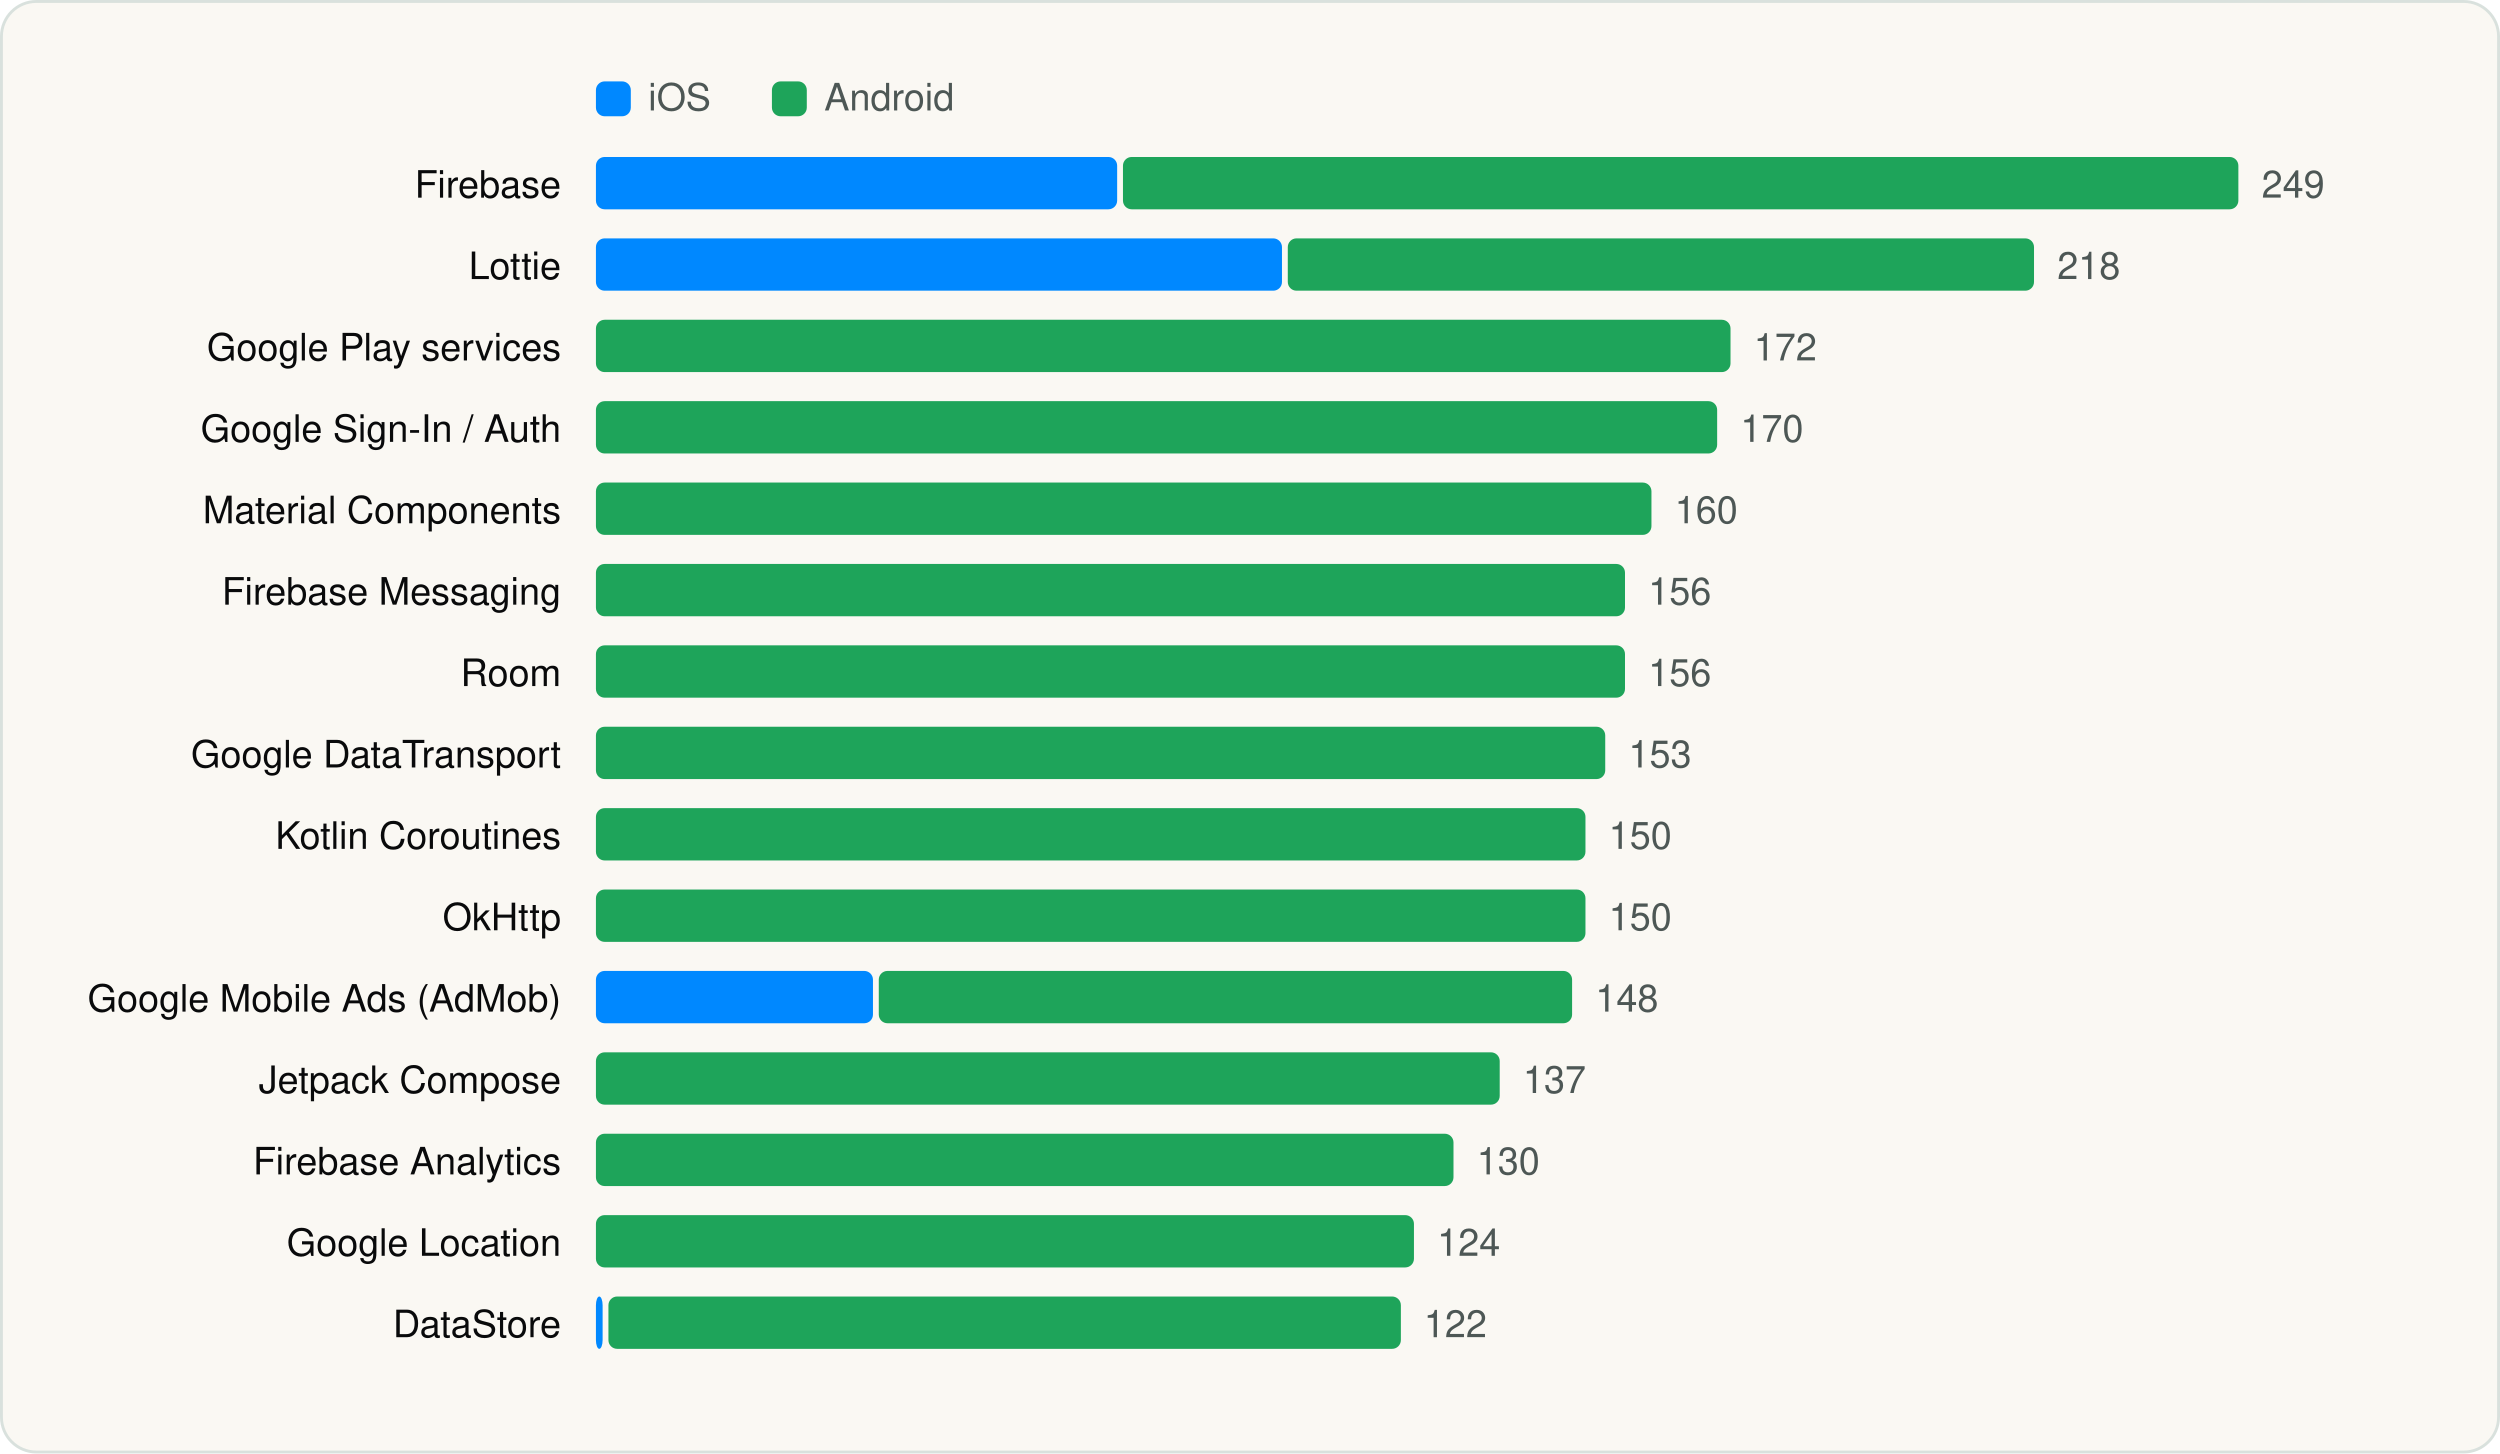
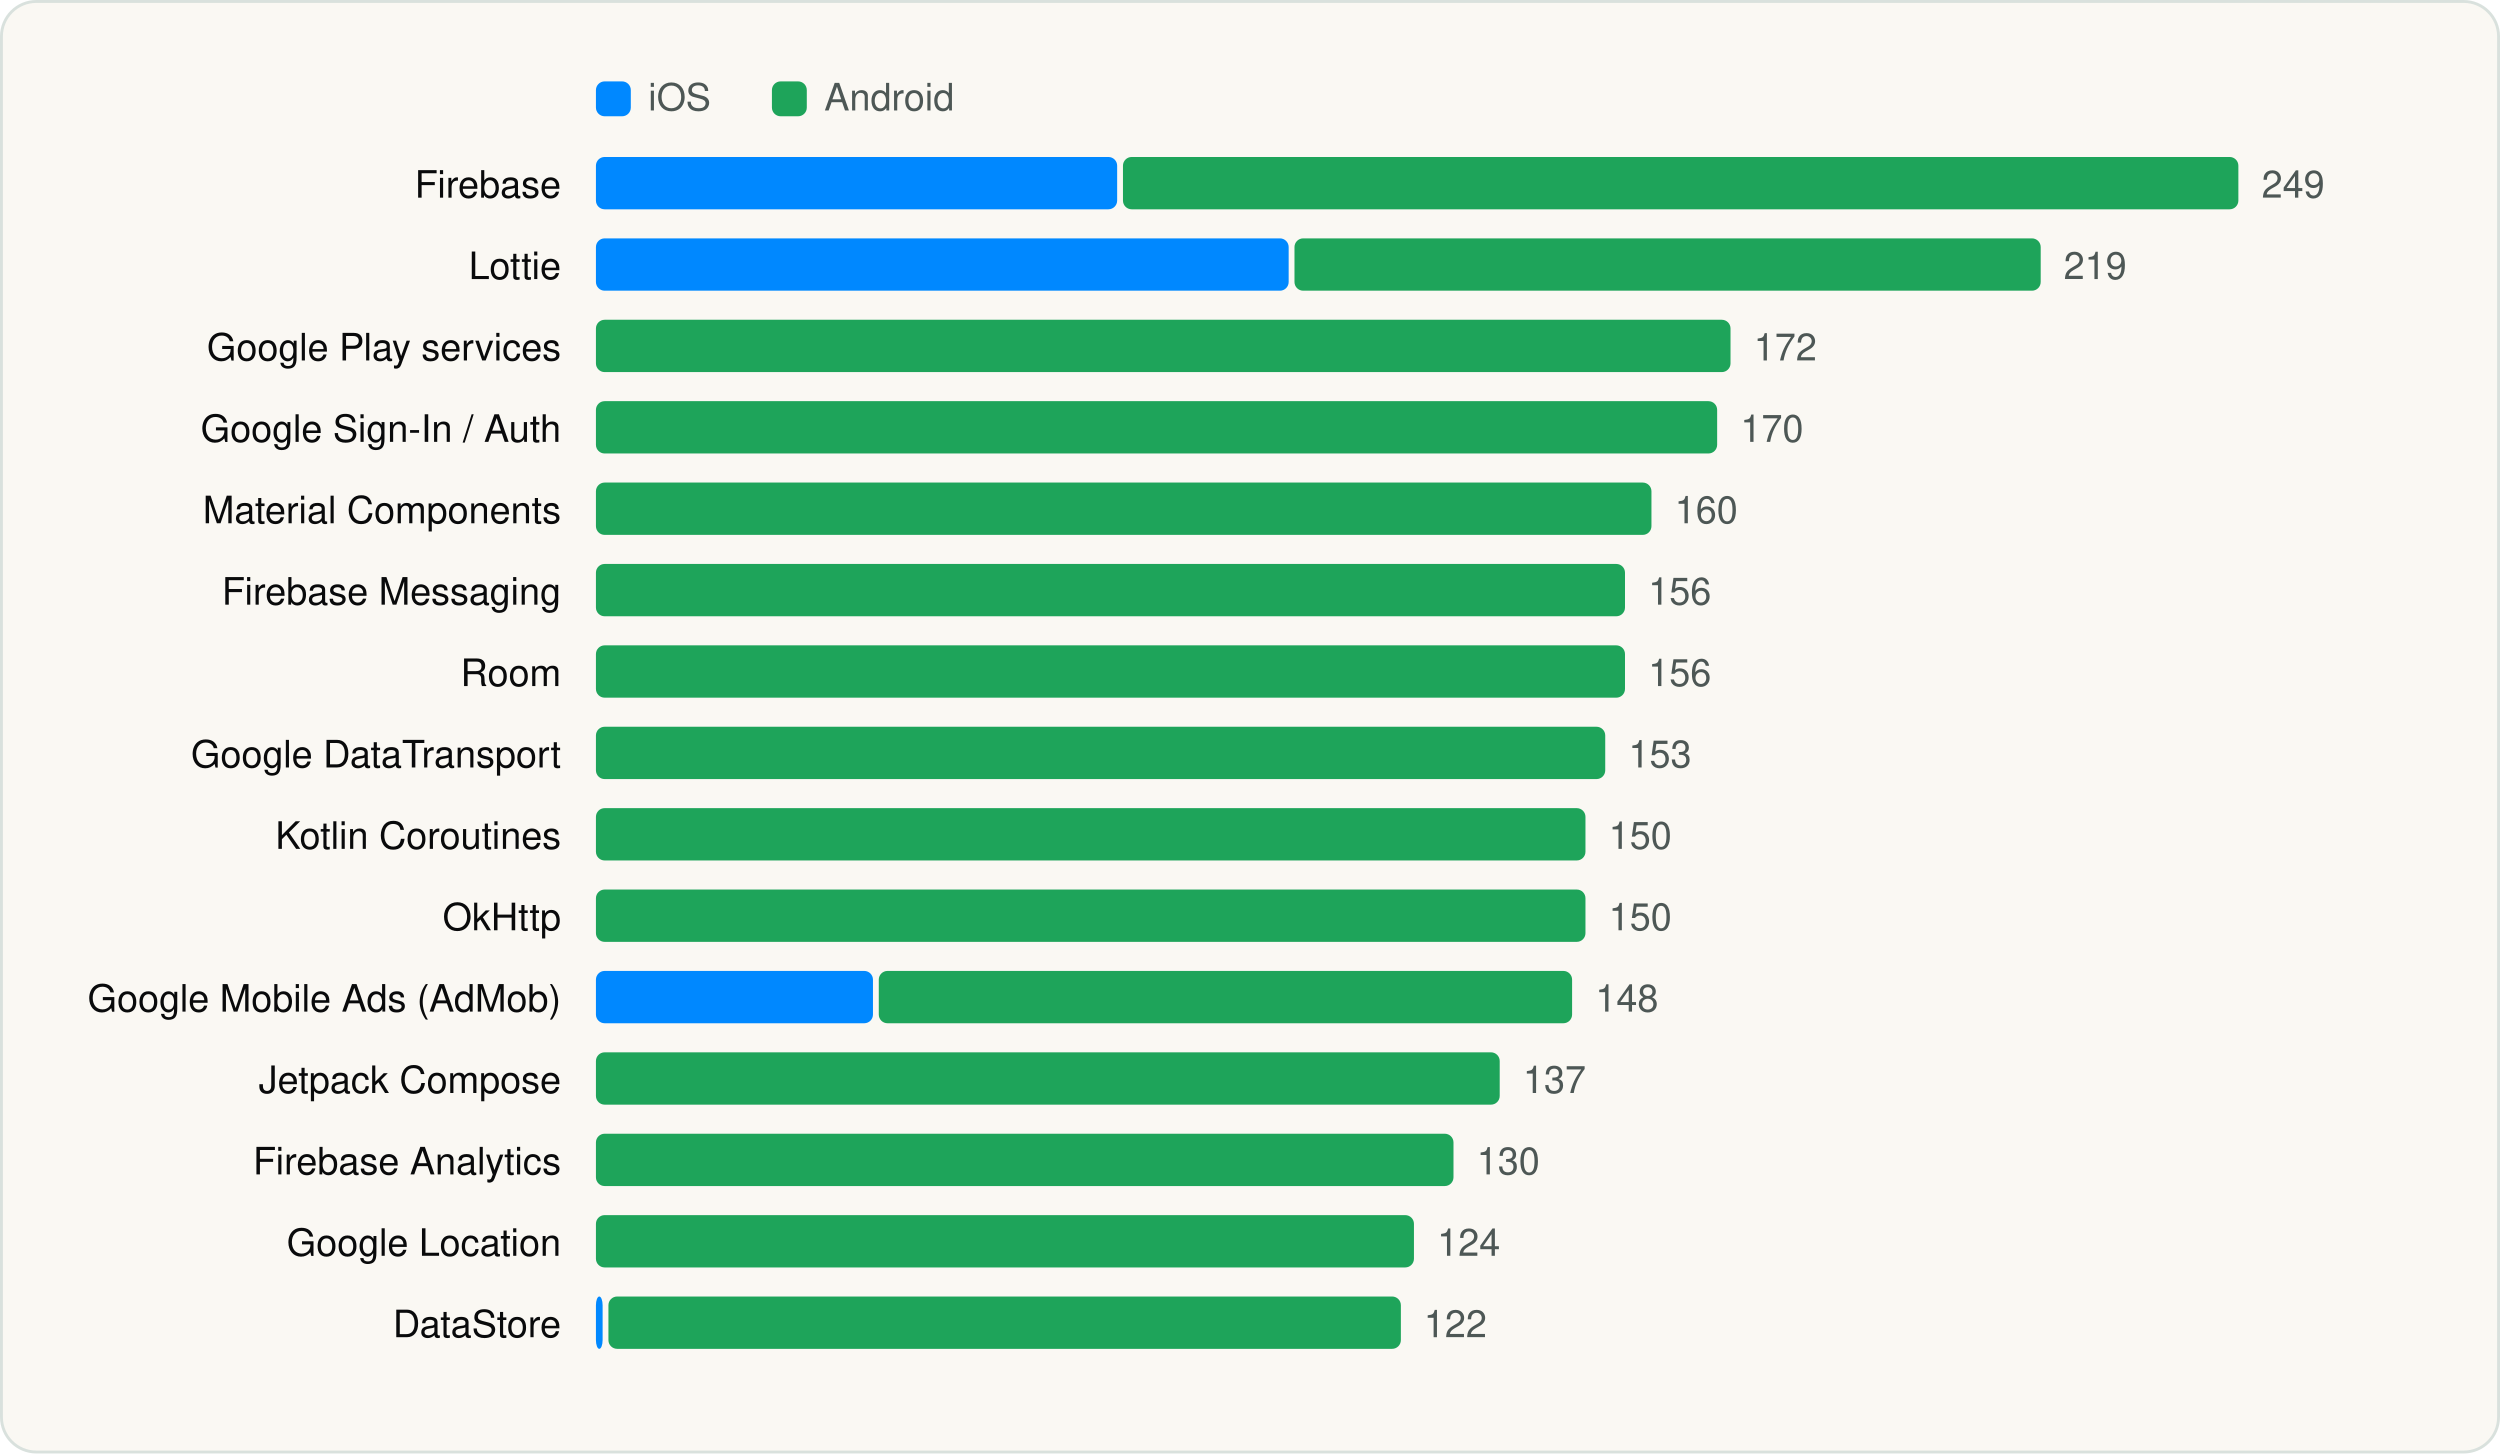
<svg xmlns="http://www.w3.org/2000/svg" viewBox="0 0 860 500" width="860" height="500" role="img" aria-label="Most used SDKs" font-family="Geist, -apple-system, BlinkMacSystemFont, 'Segoe UI', Helvetica, Arial, sans-serif">
  <rect x="0.5" y="0.5" width="859" height="499" rx="12" fill="#FAF8F3" stroke="#D9E1DD" />
  <g transform="translate(20 20)">
    <rect x="185" y="8" width="12" height="12" rx="3" fill="#0088FF" />
    <text x="203" y="18" font-size="13" fill="#4D5755">iOS</text>
    <rect x="245.54" y="8" width="12" height="12" rx="3" fill="#1EA45A" />
    <text x="263.54" y="18" font-size="13" fill="#4D5755">Android</text>
    <text x="173" y="48" font-size="13" text-anchor="end" fill="#090A0B">Firebase</text>
    <rect x="185.0" y="34" width="179.3" height="18" rx="3" fill="#0088FF" />
    <rect x="366.3" y="34" width="383.7" height="18" rx="3" fill="#1EA45A" />
    <text x="758.0" y="48" font-size="13" fill="#4D5755">249</text>
    <text x="173" y="76" font-size="13" text-anchor="end" fill="#090A0B">Lottie</text>
-     <rect x="185.0" y="62" width="236.0" height="18" rx="3" fill="#0088FF" />
-     <rect x="423.0" y="62" width="256.7" height="18" rx="3" fill="#1EA45A" />
-     <text x="687.7" y="76" font-size="13" fill="#4D5755">218</text>
+     <rect x="185.0" y="62" width="238.3" height="18" rx="3" fill="#0088FF" />
+     <rect x="425.3" y="62" width="256.7" height="18" rx="3" fill="#1EA45A" />
+     <text x="689.9" y="76" font-size="13" fill="#4D5755">219</text>
    <text x="173" y="104" font-size="13" text-anchor="end" fill="#090A0B">Google Play services</text>
    <rect x="185.0" y="90" width="390.3" height="18" rx="3" fill="#1EA45A" />
    <text x="583.3" y="104" font-size="13" fill="#4D5755">172</text>
    <text x="173" y="132" font-size="13" text-anchor="end" fill="#090A0B">Google Sign-In / Auth</text>
    <rect x="185.0" y="118" width="385.7" height="18" rx="3" fill="#1EA45A" />
    <text x="578.7" y="132" font-size="13" fill="#4D5755">170</text>
    <text x="173" y="160" font-size="13" text-anchor="end" fill="#090A0B">Material Components</text>
    <rect x="185.0" y="146" width="363.1" height="18" rx="3" fill="#1EA45A" />
    <text x="556.1" y="160" font-size="13" fill="#4D5755">160</text>
    <text x="173" y="188" font-size="13" text-anchor="end" fill="#090A0B">Firebase Messaging</text>
    <rect x="185.0" y="174" width="354.0" height="18" rx="3" fill="#1EA45A" />
    <text x="547.0" y="188" font-size="13" fill="#4D5755">156</text>
    <text x="173" y="216" font-size="13" text-anchor="end" fill="#090A0B">Room</text>
    <rect x="185.0" y="202" width="354.0" height="18" rx="3" fill="#1EA45A" />
    <text x="547.0" y="216" font-size="13" fill="#4D5755">156</text>
    <text x="173" y="244" font-size="13" text-anchor="end" fill="#090A0B">Google DataTransport</text>
    <rect x="185.0" y="230" width="347.2" height="18" rx="3" fill="#1EA45A" />
    <text x="540.2" y="244" font-size="13" fill="#4D5755">153</text>
    <text x="173" y="272" font-size="13" text-anchor="end" fill="#090A0B">Kotlin Coroutines</text>
    <rect x="185.0" y="258" width="340.4" height="18" rx="3" fill="#1EA45A" />
    <text x="533.4" y="272" font-size="13" fill="#4D5755">150</text>
    <text x="173" y="300" font-size="13" text-anchor="end" fill="#090A0B">OkHttp</text>
    <rect x="185.0" y="286" width="340.4" height="18" rx="3" fill="#1EA45A" />
    <text x="533.4" y="300" font-size="13" fill="#4D5755">150</text>
    <text x="173" y="328" font-size="13" text-anchor="end" fill="#090A0B">Google Mobile Ads (AdMob)</text>
    <rect x="185.0" y="314" width="95.3" height="18" rx="3" fill="#0088FF" />
    <rect x="282.3" y="314" width="238.5" height="18" rx="3" fill="#1EA45A" />
    <text x="528.8" y="328" font-size="13" fill="#4D5755">148</text>
    <text x="173" y="356" font-size="13" text-anchor="end" fill="#090A0B">Jetpack Compose</text>
    <rect x="185.0" y="342" width="310.9" height="18" rx="3" fill="#1EA45A" />
    <text x="503.9" y="356" font-size="13" fill="#4D5755">137</text>
    <text x="173" y="384" font-size="13" text-anchor="end" fill="#090A0B">Firebase Analytics</text>
    <rect x="185.0" y="370" width="295.0" height="18" rx="3" fill="#1EA45A" />
    <text x="488.0" y="384" font-size="13" fill="#4D5755">130</text>
    <text x="173" y="412" font-size="13" text-anchor="end" fill="#090A0B">Google Location</text>
    <rect x="185.0" y="398" width="281.4" height="18" rx="3" fill="#1EA45A" />
    <text x="474.4" y="412" font-size="13" fill="#4D5755">124</text>
    <text x="173" y="440" font-size="13" text-anchor="end" fill="#090A0B">DataStore</text>
    <rect x="185.0" y="426" width="2.3" height="18" rx="3" fill="#0088FF" />
    <rect x="189.3" y="426" width="272.6" height="18" rx="3" fill="#1EA45A" />
    <text x="469.8" y="440" font-size="13" fill="#4D5755">122</text>
  </g>
</svg>
